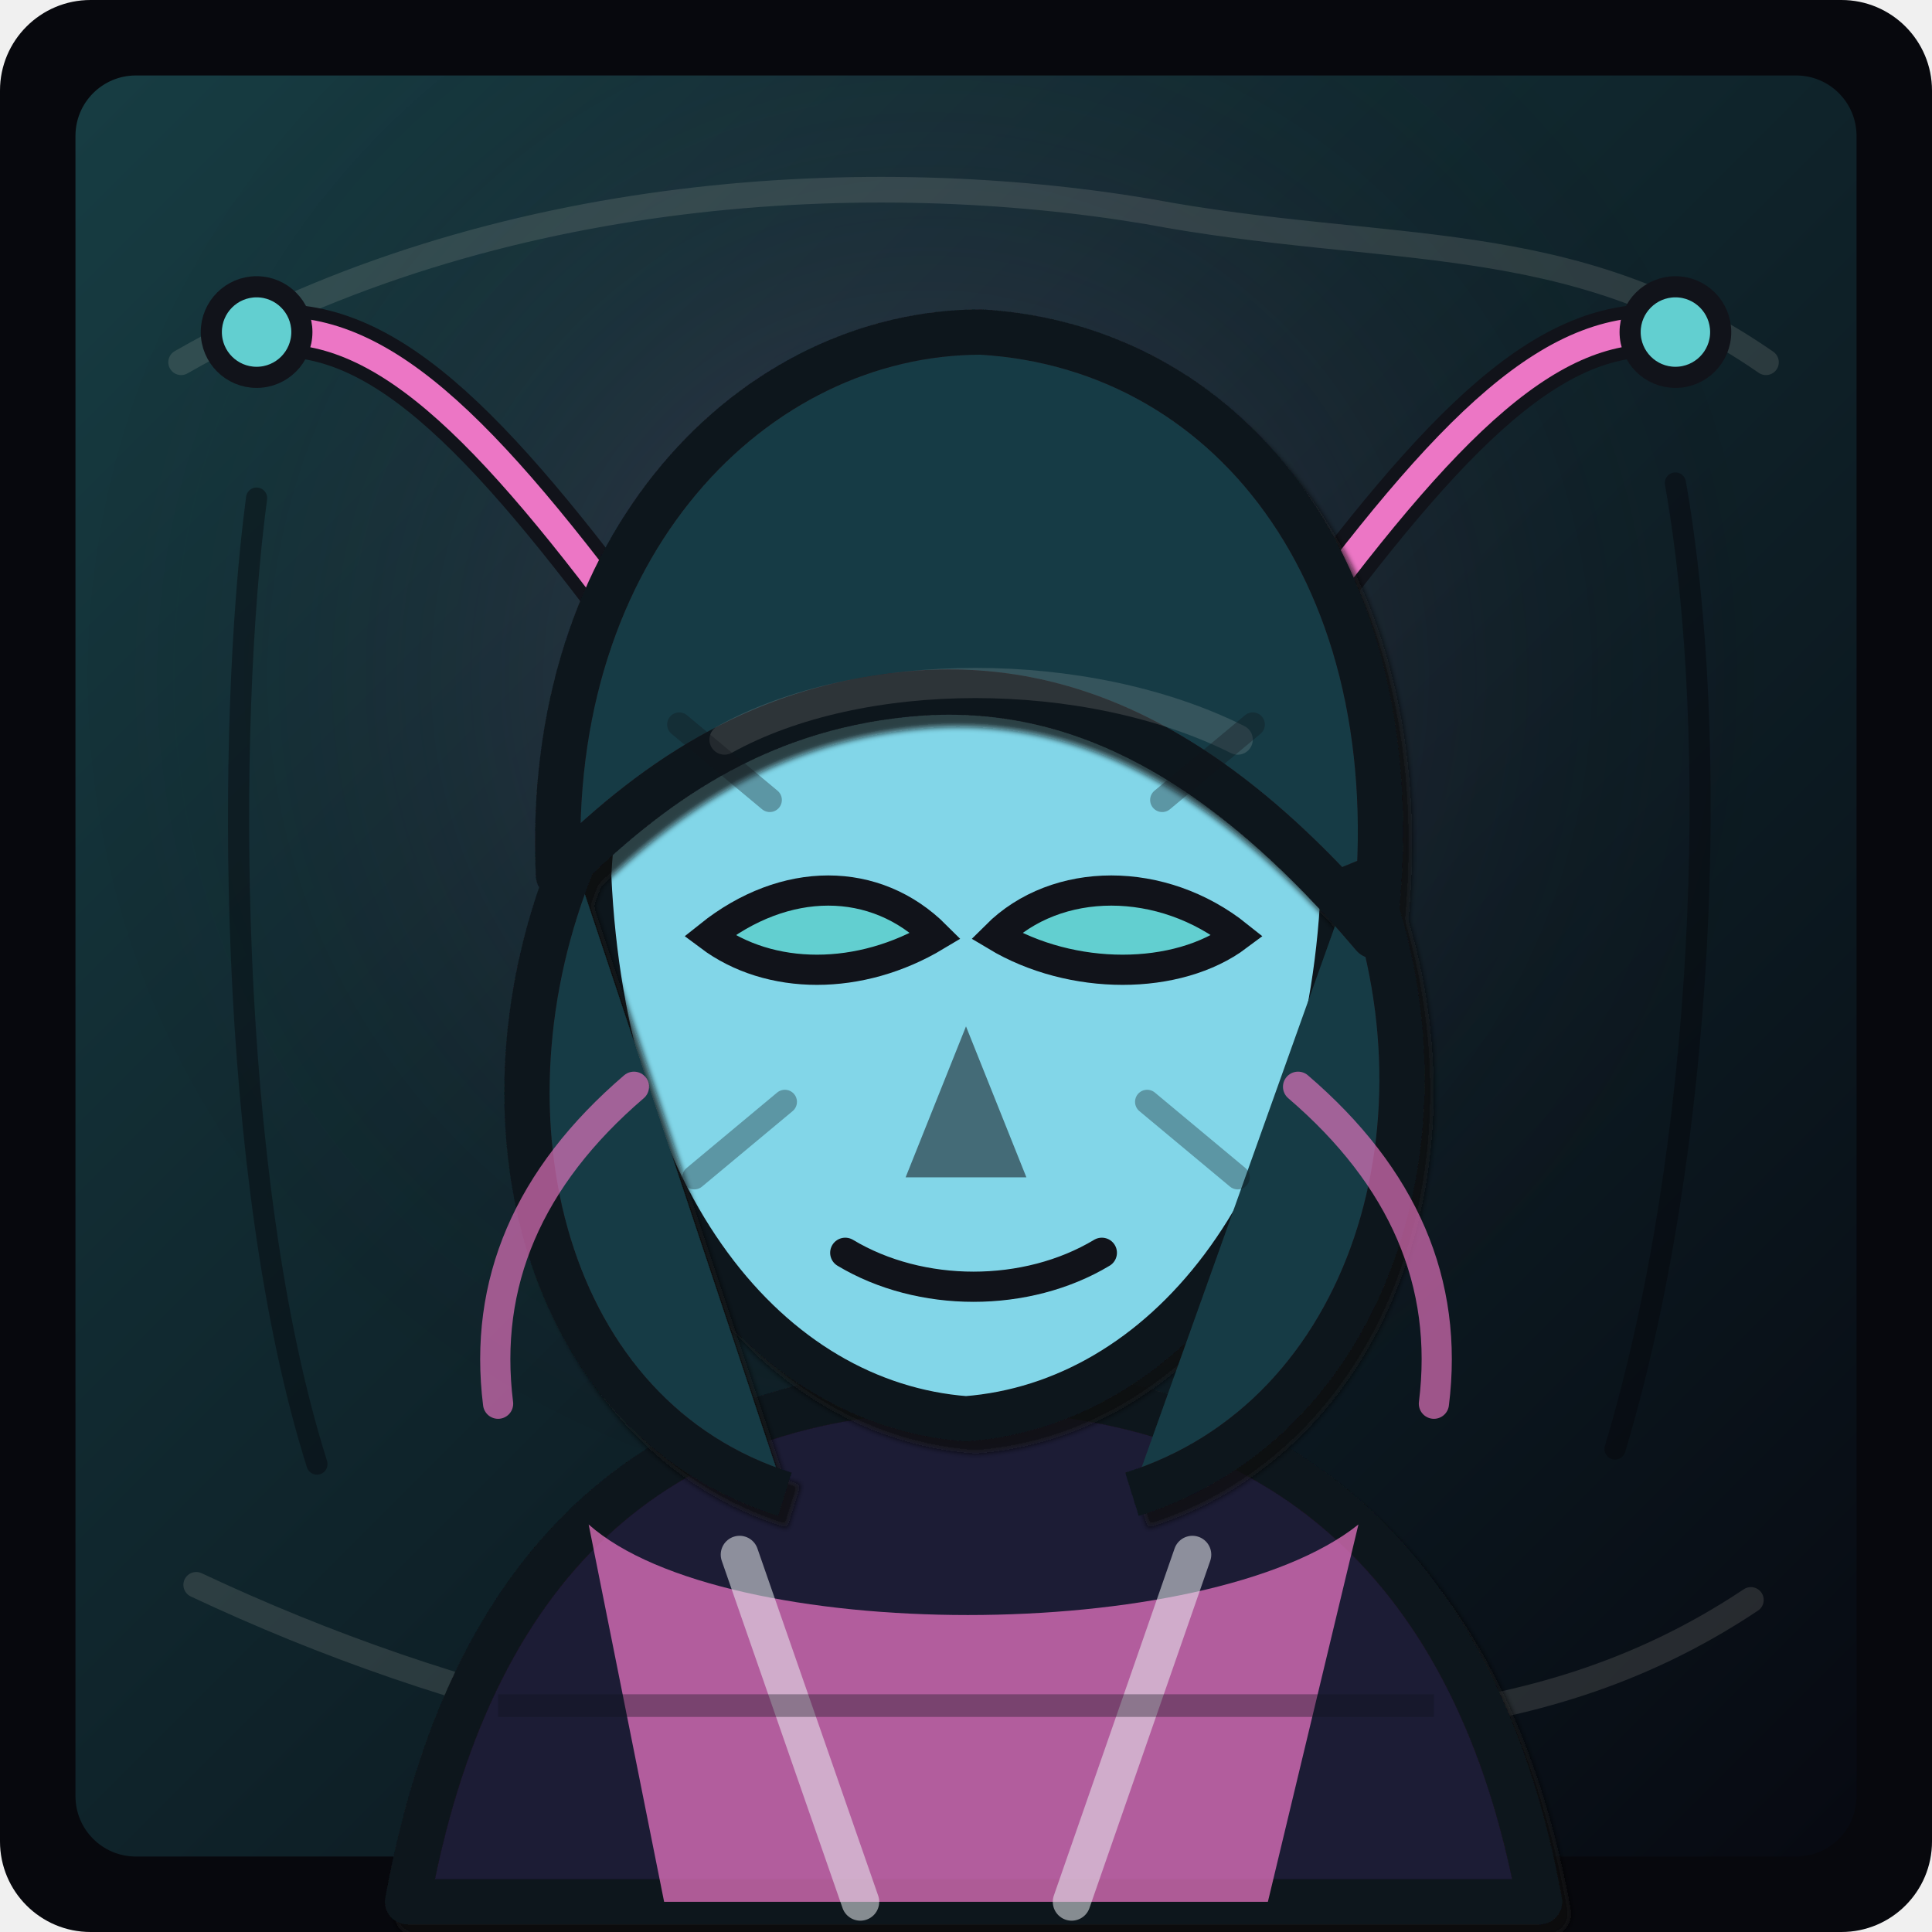
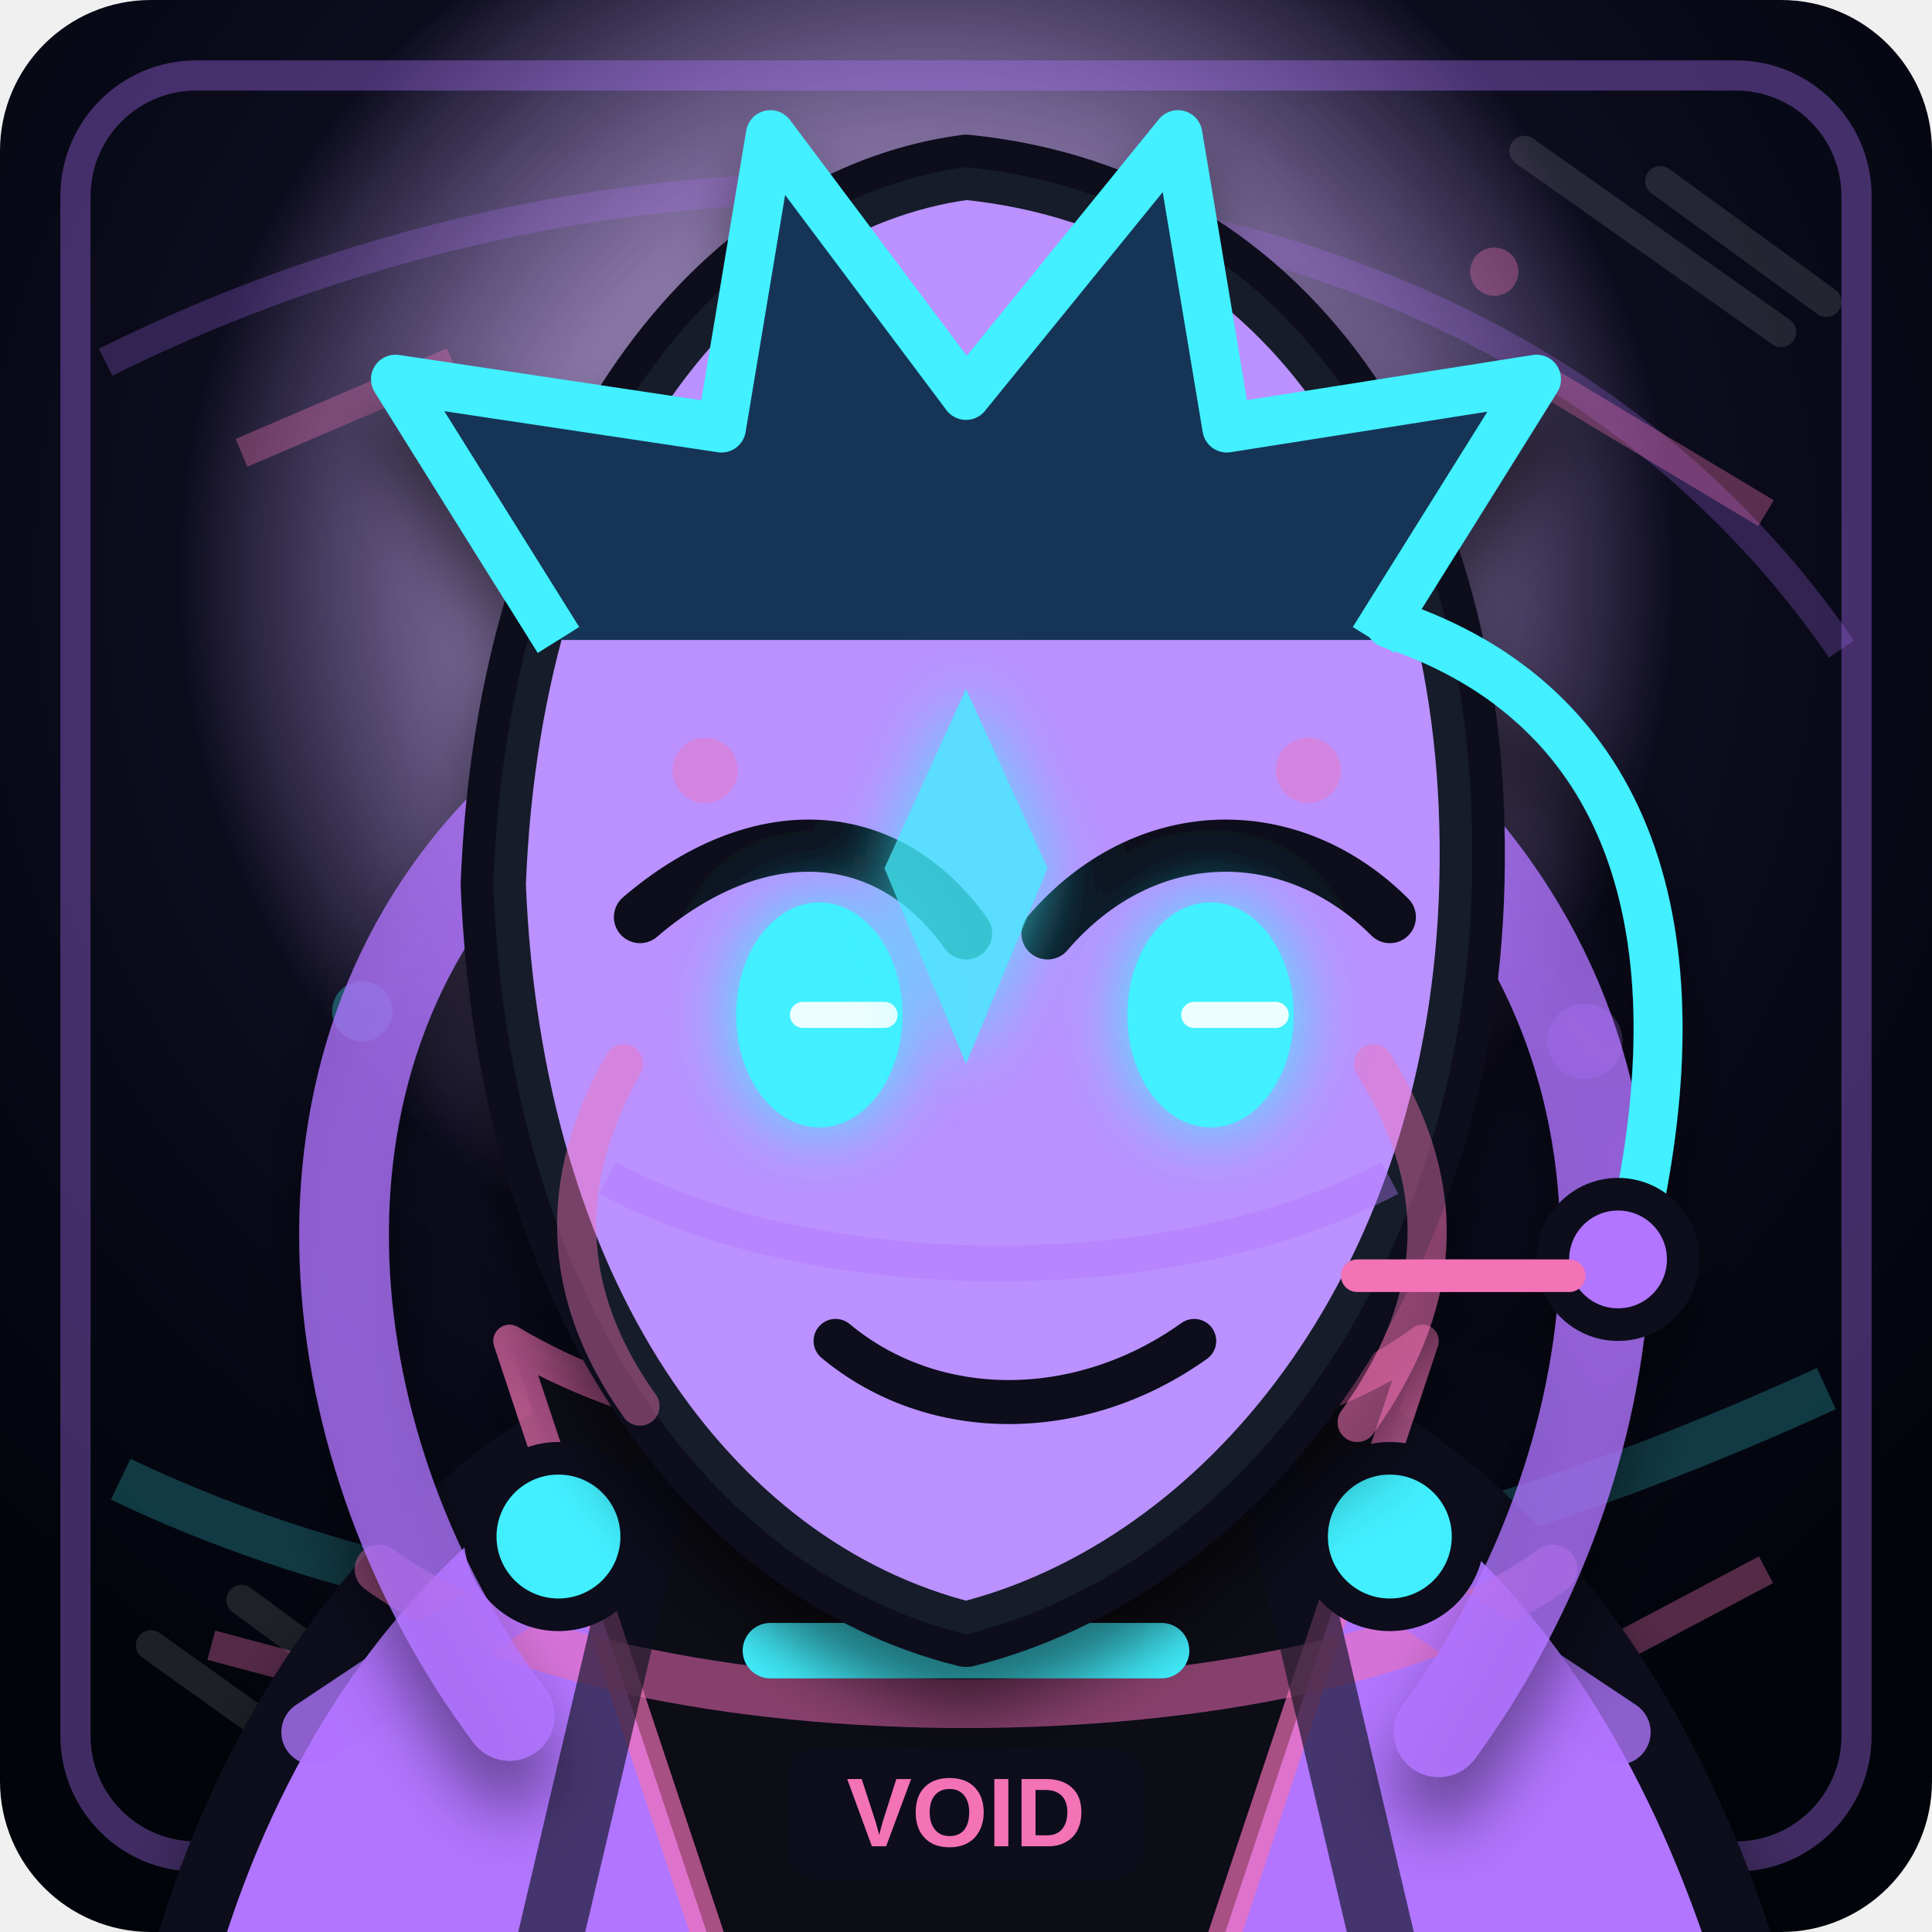
<svg xmlns="http://www.w3.org/2000/svg" width="128" height="128" viewBox="0 0 128 128" fill="none">
  <defs>
-     <linearGradient id="bg-umbral-ink-female-3" x1="0" y1="0" x2="1" y2="1">
-       <stop offset="0" stop-color="#173d43" />
-       <stop offset="1" stop-color="#070911" />
+     <radialGradient id="bg-umbral-female-3" cx="48%" cy="30%" r="70%">
+       <stop offset="0%" stop-color="#b174ff" stop-opacity=".30" />
+       <stop offset="55%" stop-color="#070719" stop-opacity=".98" />
+       <stop offset="100%" stop-color="#01040a" />
+     </radialGradient>
+     <linearGradient id="suit-umbral-female-3" x1="28" y1="90" x2="101" y2="127">
+       <stop offset="0%" stop-color="#b174ff" />
+       <stop offset="48%" stop-color="#42f0ff" />
+       <stop offset="100%" stop-color="#070719" />
    </linearGradient>
-     <radialGradient id="wash-umbral-ink-female-3" cx="48%" cy="34%" r="72%">
-       <stop offset="0" stop-color="#ec76c5" stop-opacity=".20" />
-       <stop offset=".68" stop-color="#000" stop-opacity="0" />
-     </radialGradient>
-     <filter id="ink-umbral-ink-female-3" x="-25%" y="-25%" width="150%" height="150%">
-       <feDropShadow dx=".6" dy=".8" stdDeviation=".2" flood-color="#090a0e" flood-opacity=".75" />
+     <linearGradient id="shade-umbral-female-3" x1="38" y1="31" x2="86" y2="94">
+       <stop offset="0%" stop-color="#ffffff" stop-opacity=".28" />
+       <stop offset="100%" stop-color="#000000" stop-opacity=".28" />
+     </linearGradient>
+     <filter id="shadow-umbral-female-3" x="-30%" y="-30%" width="160%" height="160%">
+       <feDropShadow dx="0" dy="3" stdDeviation="2" flood-color="#000000" flood-opacity=".55" />
+     </filter>
+     <filter id="glow-umbral-female-3" x="-60%" y="-60%" width="220%" height="220%">
+       <feGaussianBlur stdDeviation="2.2" result="blur" />
+       <feMerge>
+         <feMergeNode in="blur" />
+         <feMergeNode in="SourceGraphic" />
+       </feMerge>
    </filter>
  </defs>
-   <rect width="128" height="128" rx="6" fill="#07080d" />
-   <rect x="5" y="5" width="118" height="118" rx="4" fill="url(#bg-umbral-ink-female-3)" />
-   <rect x="5" y="5" width="118" height="118" rx="4" fill="url(#wash-umbral-ink-female-3)" />
-   <path d="M12 24 C33 12 58 11 76 14 C92 17 104 15 117 24 M13 105 C30 113 50 118 68 116 C86 114 101 116 116 106" stroke="#f4eadc" stroke-opacity=".13" stroke-width="1.7" stroke-linecap="round" />
-   <path d="M17 33 C15 48 15 78 21 97 M111 32 C114 49 113 76 107 96" stroke="#05060a" stroke-opacity=".42" stroke-width="1.4" stroke-linecap="round" />
-   <path d="M27 126 C31 104 43 92 64 92 C85 92 98 104 102 126Z" fill="#1d1a34" stroke="#11131a" stroke-width="3" stroke-linejoin="round" filter="url(#ink-umbral-ink-female-3)" />
-   <path d="M39 101 C48 109 80 109 90 101 L84 126 H44Z" fill="#ec76c5" opacity=".72" />
-   <path d="M49 103 L57 126 M79 103 L71 126" stroke="#e9edf0" stroke-opacity=".55" stroke-width="2.5" stroke-linecap="round" />
-   <path d="M33 113 H95" stroke="#11131a" stroke-opacity=".35" stroke-width="1.5" />
-   <path d="M43 43 C32 28 25 21 17 22 M85 43 C96 28 103 21 111 22" stroke="#11131a" stroke-width="3.5" stroke-linecap="round" />
-   <path d="M43 43 C32 28 25 21 17 22 M85 43 C96 28 103 21 111 22" stroke="#ec76c5" stroke-width="1.8" stroke-linecap="round" />
-   <circle cx="17" cy="22" r="3" fill="#62cfd0" stroke="#11131a" stroke-width="1.4" />
-   <circle cx="111" cy="22" r="3" fill="#62cfd0" stroke="#11131a" stroke-width="1.4" />
-   <path d="M39 58 C40 39 51 30 64 29 C78 30 88 40 89 59 C88 80 77 93 64 94 C51 93 40 80 39 58Z" fill="#82d6e8" stroke="#11131a" stroke-width="3" stroke-linejoin="round" filter="url(#ink-umbral-ink-female-3)" />
-   <path d="M37 58 C36 36 50 22 65 22 C82 23 94 39 91 62 C80 49 70 45 60 46 C50 47 43 52 37 58Z M38 57 C31 74 36 94 52 99 M90 57 C97 74 91 94 75 99" fill="#183b44" stroke="#11131a" stroke-width="3" stroke-linejoin="round" filter="url(#ink-umbral-ink-female-3)" />
-   <path d="M48 49 C57 44 72 44 82 49" stroke="#f7efe8" stroke-opacity=".14" stroke-width="2" stroke-linecap="round" />
-   <path d="M47 62 C52 58 58 58 62 62 C57 65 51 65 47 62Z" fill="#62cfd0" stroke="#11131a" stroke-width="2" />
-   <path d="M82 62 C77 58 70 58 66 62 C71 65 78 65 82 62Z" fill="#62cfd0" stroke="#11131a" stroke-width="2" />
-   <path d="M64 68 L60 78 H68Z" fill="#11131a" opacity=".55" />
-   <path d="M56 83 C61 86 68 86 73 83" stroke="#11131a" stroke-width="2" stroke-linecap="round" />
-   <path d="M42 72 C35 78 32 85 33 93 M86 72 C93 78 96 85 95 93" stroke="#ec76c5" stroke-opacity=".65" stroke-width="2" stroke-linecap="round" />
-   <path d="M51 53 L45 48 M77 53 L83 48 M52 73 L46 78 M76 73 L82 78" stroke="#11131a" stroke-opacity=".33" stroke-width="1.6" stroke-linecap="round" />
+   <rect width="128" height="128" rx="10" fill="url(#bg-umbral-female-3)" />
+   <path d="M7 24 C25 15 46 11 64 13 C92 15 111 27 122 43" stroke="#b174ff" stroke-opacity=".24" stroke-width="2" />
+   <path d="M8 98 C33 110 73 114 121 92" stroke="#42f0ff" stroke-opacity=".22" stroke-width="3" />
+   <path d="M101 10 L118 22 M110 12 L121 20 M10 109 L24 119 M16 106 L31 117" stroke="#ffffff" stroke-opacity=".11" stroke-width="2" stroke-linecap="round" />
+   <g opacity=".34">
+     <path d="M16 30 L30 24 M102 25 L117 34 M14 109 L29 113 M100 113 L117 104" stroke="#f472b6" stroke-width="2" />
+     <circle cx="24" cy="67" r="2" fill="#42f0ff" />
+     <circle cx="105" cy="69" r="2.5" fill="#b174ff" />
+     <circle cx="99" cy="18" r="1.6" fill="#f472b6" />
+   </g>
+   <rect x="5" y="5" width="118" height="118" rx="8" stroke="#b174ff" stroke-opacity=".36" stroke-width="2" />
+   <g transform="translate(64 64) scale(1.08) translate(-64 -64)">
+     <g filter="url(#shadow-umbral-female-3)">
+       <path d="M15 129 C21 103 39 86 64 86 C90 86 106 103 113 129Z" fill="url(#suit-umbral-female-3)" stroke="#08101d" stroke-width="4" stroke-linejoin="round" />
+       <path d="M36 87 L50 129 H78 L92 87 C80 96 51 96 36 87Z" fill="#070719" stroke="#f472b6" stroke-opacity=".68" stroke-width="2" stroke-linejoin="round" />
+       <path d="M28 101 C43 112 85 112 100 101" stroke="#f472b6" stroke-opacity=".54" stroke-width="3" stroke-linecap="round" />
+       <path d="M45 96 L37 130 M83 96 L91 130" stroke="#08101d" stroke-opacity=".64" stroke-width="4" stroke-linecap="round" />
+       <path d="M24 111 L39 101 M104 111 L89 101" stroke="#b174ff" stroke-opacity=".78" stroke-width="4" stroke-linecap="round" />
+       <circle cx="39" cy="99" r="4.8" fill="#42f0ff" stroke="#08101d" stroke-width="2" />
+       <circle cx="90" cy="99" r="4.8" fill="#42f0ff" stroke="#08101d" stroke-width="2" />
+       <path d="M52 106 H76" stroke="#42f0ff" stroke-width="3.4" stroke-linecap="round" />
+       <rect x="53" y="112" width="22" height="8" rx="2" fill="#08101d" opacity=".72" />
+       <text x="64" y="118" text-anchor="middle" fill="#f472b6" font-size="6" font-family="Arial, sans-serif" font-weight="900">VOID</text>
+     </g>
+     <g filter="url(#shadow-umbral-female-3)">
+       <path d="M36 55 C21 70 24 94 36 110 M93 55 C109 72 104 96 93 111" stroke="#b174ff" stroke-width="5.5" stroke-linecap="round" opacity=".76" />
+       <path d="M35 59 C36 33 49 17 64 15 C84 17 96 35 95 60 C94 84 80 101 64 105 C48 101 36 84 35 59Z" fill="#b68aff" stroke="#08101d" stroke-width="4" stroke-linejoin="round" />
+       <path d="M35 59 C36 33 49 17 64 15 C84 17 96 35 95 60 C94 84 80 101 64 105 C48 101 36 84 35 59Z" fill="url(#shade-umbral-female-3)" opacity=".22" />
+       <path d="M39 44 L29 28 L49 31 L52 13 L64 29 L77 13 L80 31 L99 28 L89 44" fill="#173457" stroke="#42f0ff" stroke-width="3" stroke-linejoin="round" />
+       <path d="M44 61 C51 55 59 55 64 62 M69 62 C75 55 84 55 90 61" stroke="#08101d" stroke-width="3.2" stroke-linecap="round" />
+       <ellipse cx="55" cy="67" rx="5.1" ry="6.9" fill="#42f0ff" filter="url(#glow-umbral-female-3)" />
+       <ellipse cx="79" cy="67" rx="5.1" ry="6.9" fill="#42f0ff" filter="url(#glow-umbral-female-3)" />
+       <path d="M54 67 H59 M78 67 H83" stroke="#ffffff" stroke-opacity=".9" stroke-width="1.6" stroke-linecap="round" />
+       <path d="M64 47 L59 58 L64 70 L69 58Z" fill="#42f0ff" opacity=".8" filter="url(#glow-umbral-female-3)" />
+       <path d="M56 87 C62 92 71 92 78 87" stroke="#08101d" stroke-width="2.7" stroke-linecap="round" />
+       <path d="M42 77 C55 84 77 84 90 77" stroke="#b174ff" stroke-opacity=".38" stroke-width="2.2" />
+       <path d="M43 70 C39 77 39 84 44 91 M89 70 C94 78 93 85 88 92" stroke="#f472b6" stroke-opacity=".44" stroke-width="2.4" stroke-linecap="round" />
+       <circle cx="48" cy="52" r="2" fill="#f472b6" opacity=".42" />
+       <circle cx="85" cy="52" r="2" fill="#f472b6" opacity=".42" />
+       <path d="M90 43 C105 48 109 62 105 80" stroke="#42f0ff" stroke-width="3" stroke-linecap="round" />
+       <circle cx="104" cy="82" r="4" fill="#b174ff" stroke="#08101d" stroke-width="2" />
+       <path d="M101 83 H88" stroke="#f472b6" stroke-width="2" stroke-linecap="round" />
+     </g>
+   </g>
</svg>
